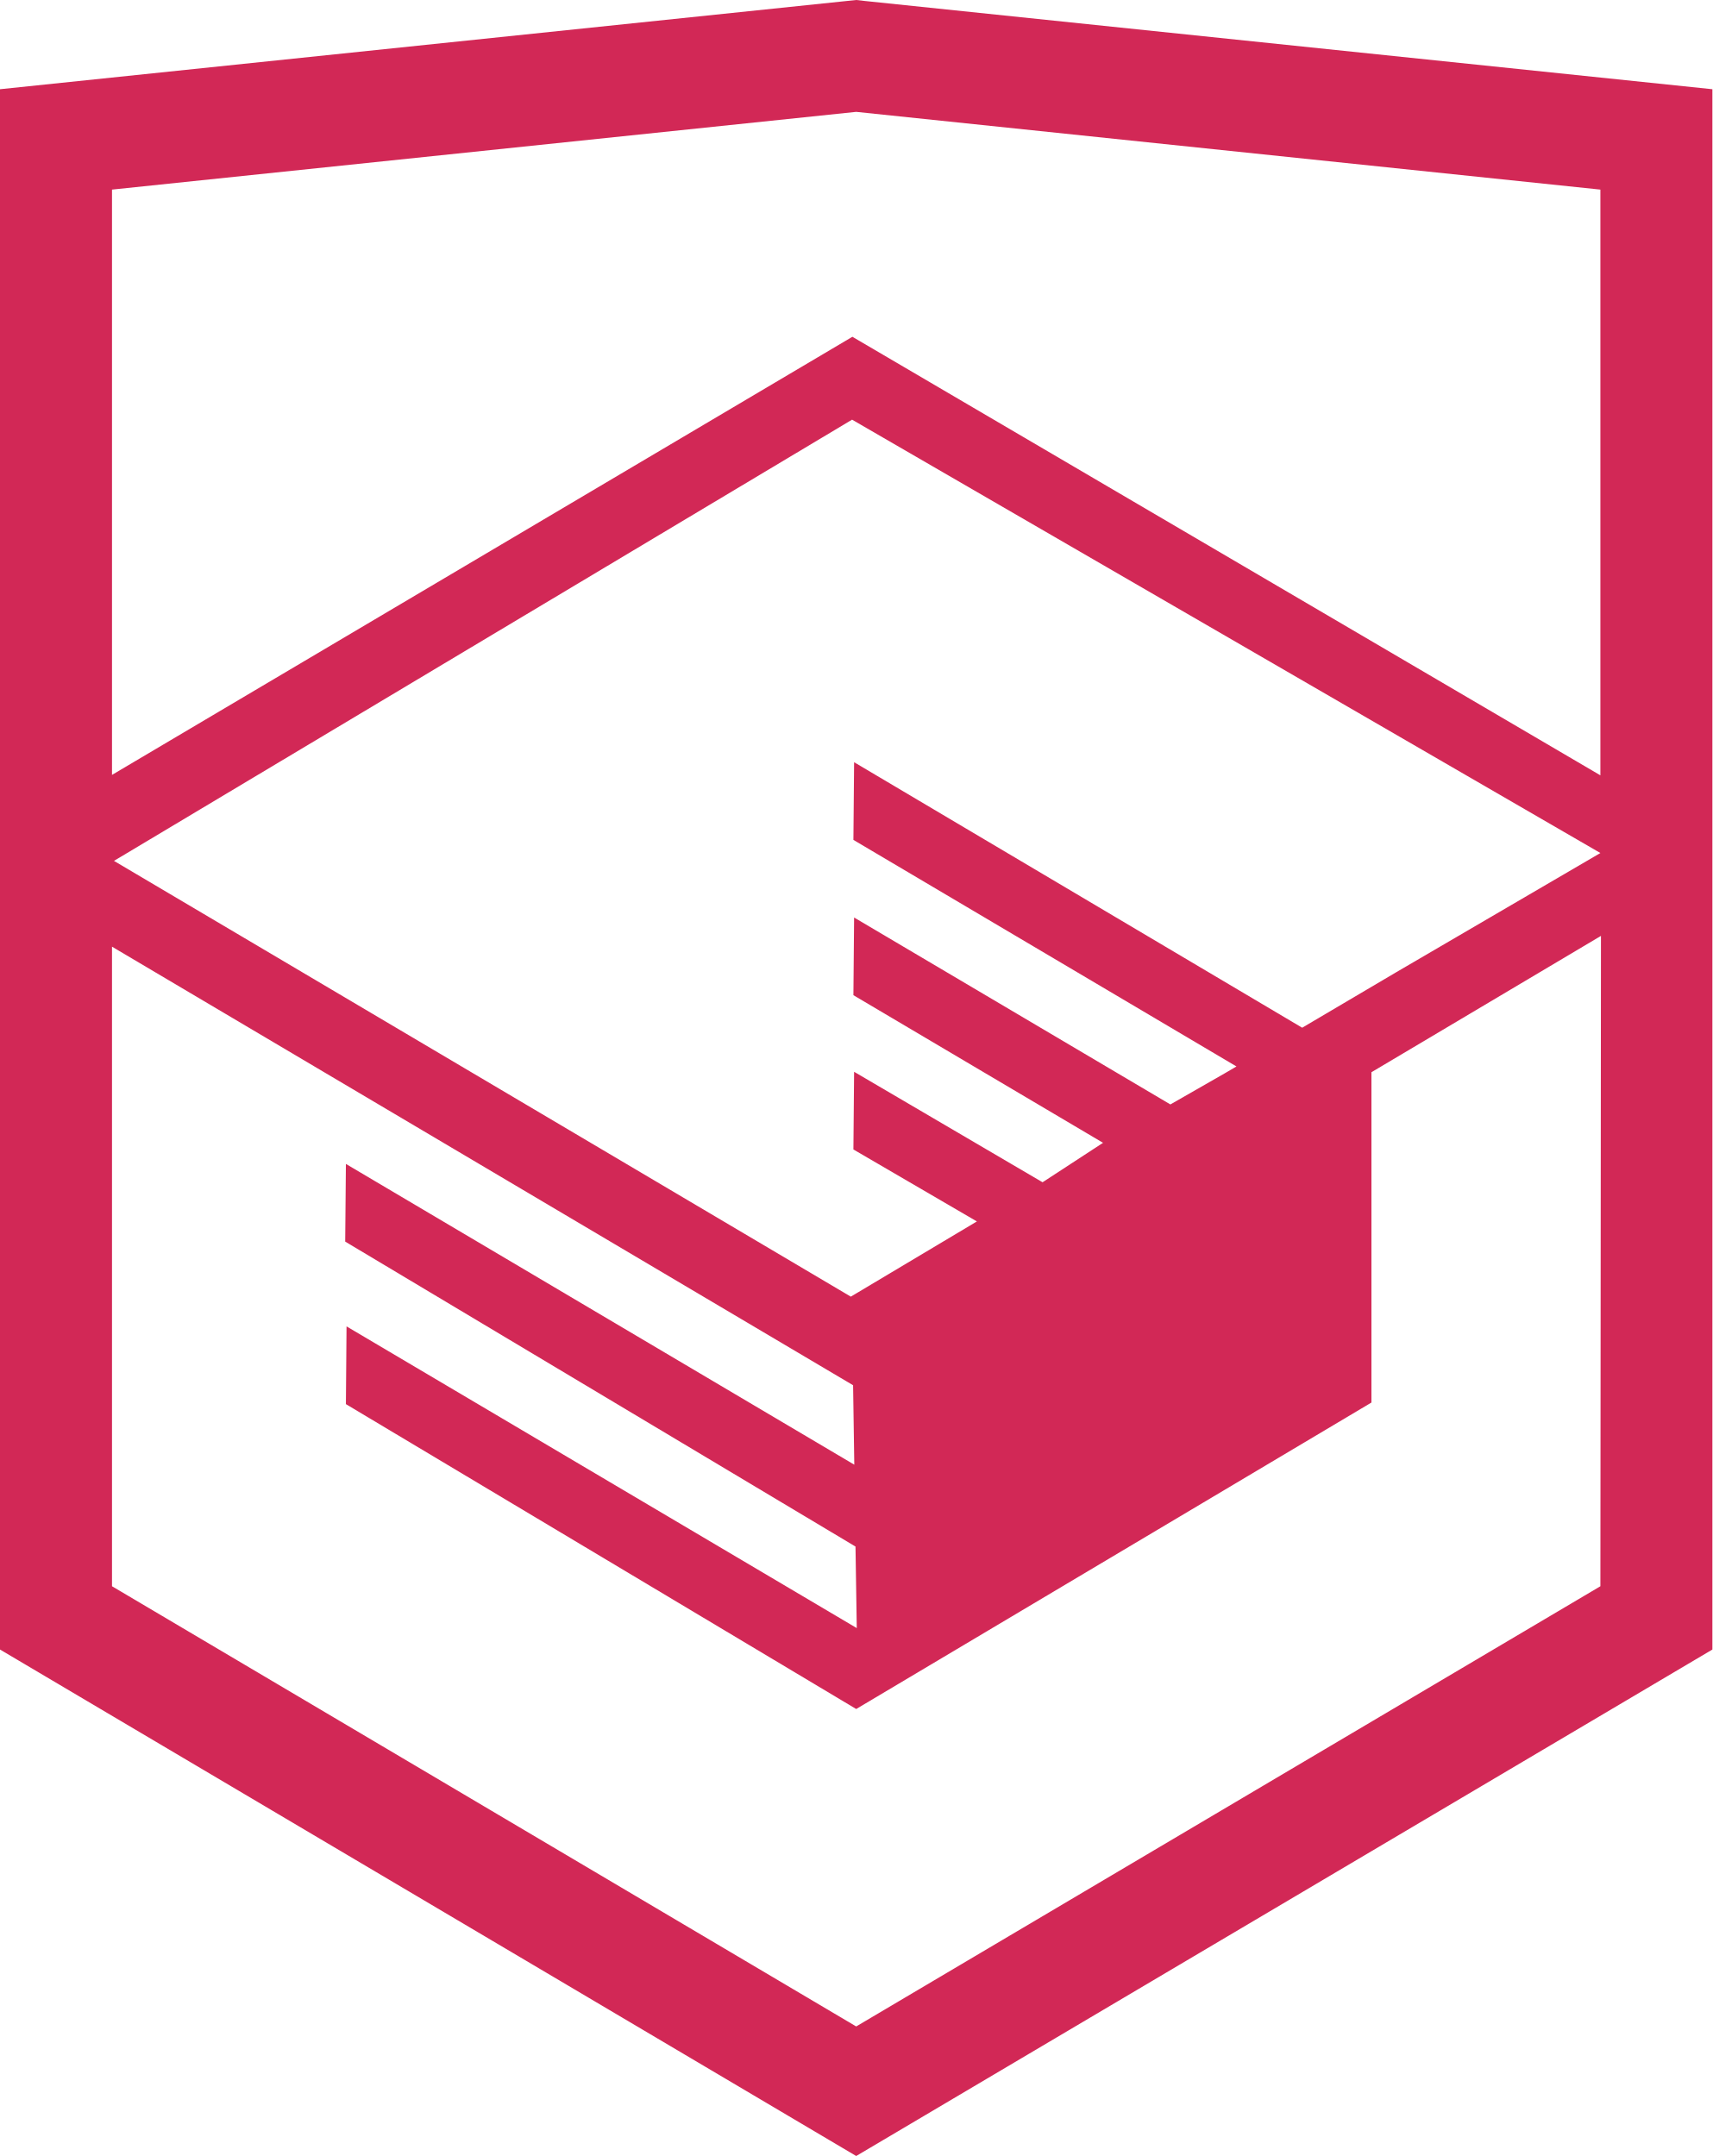
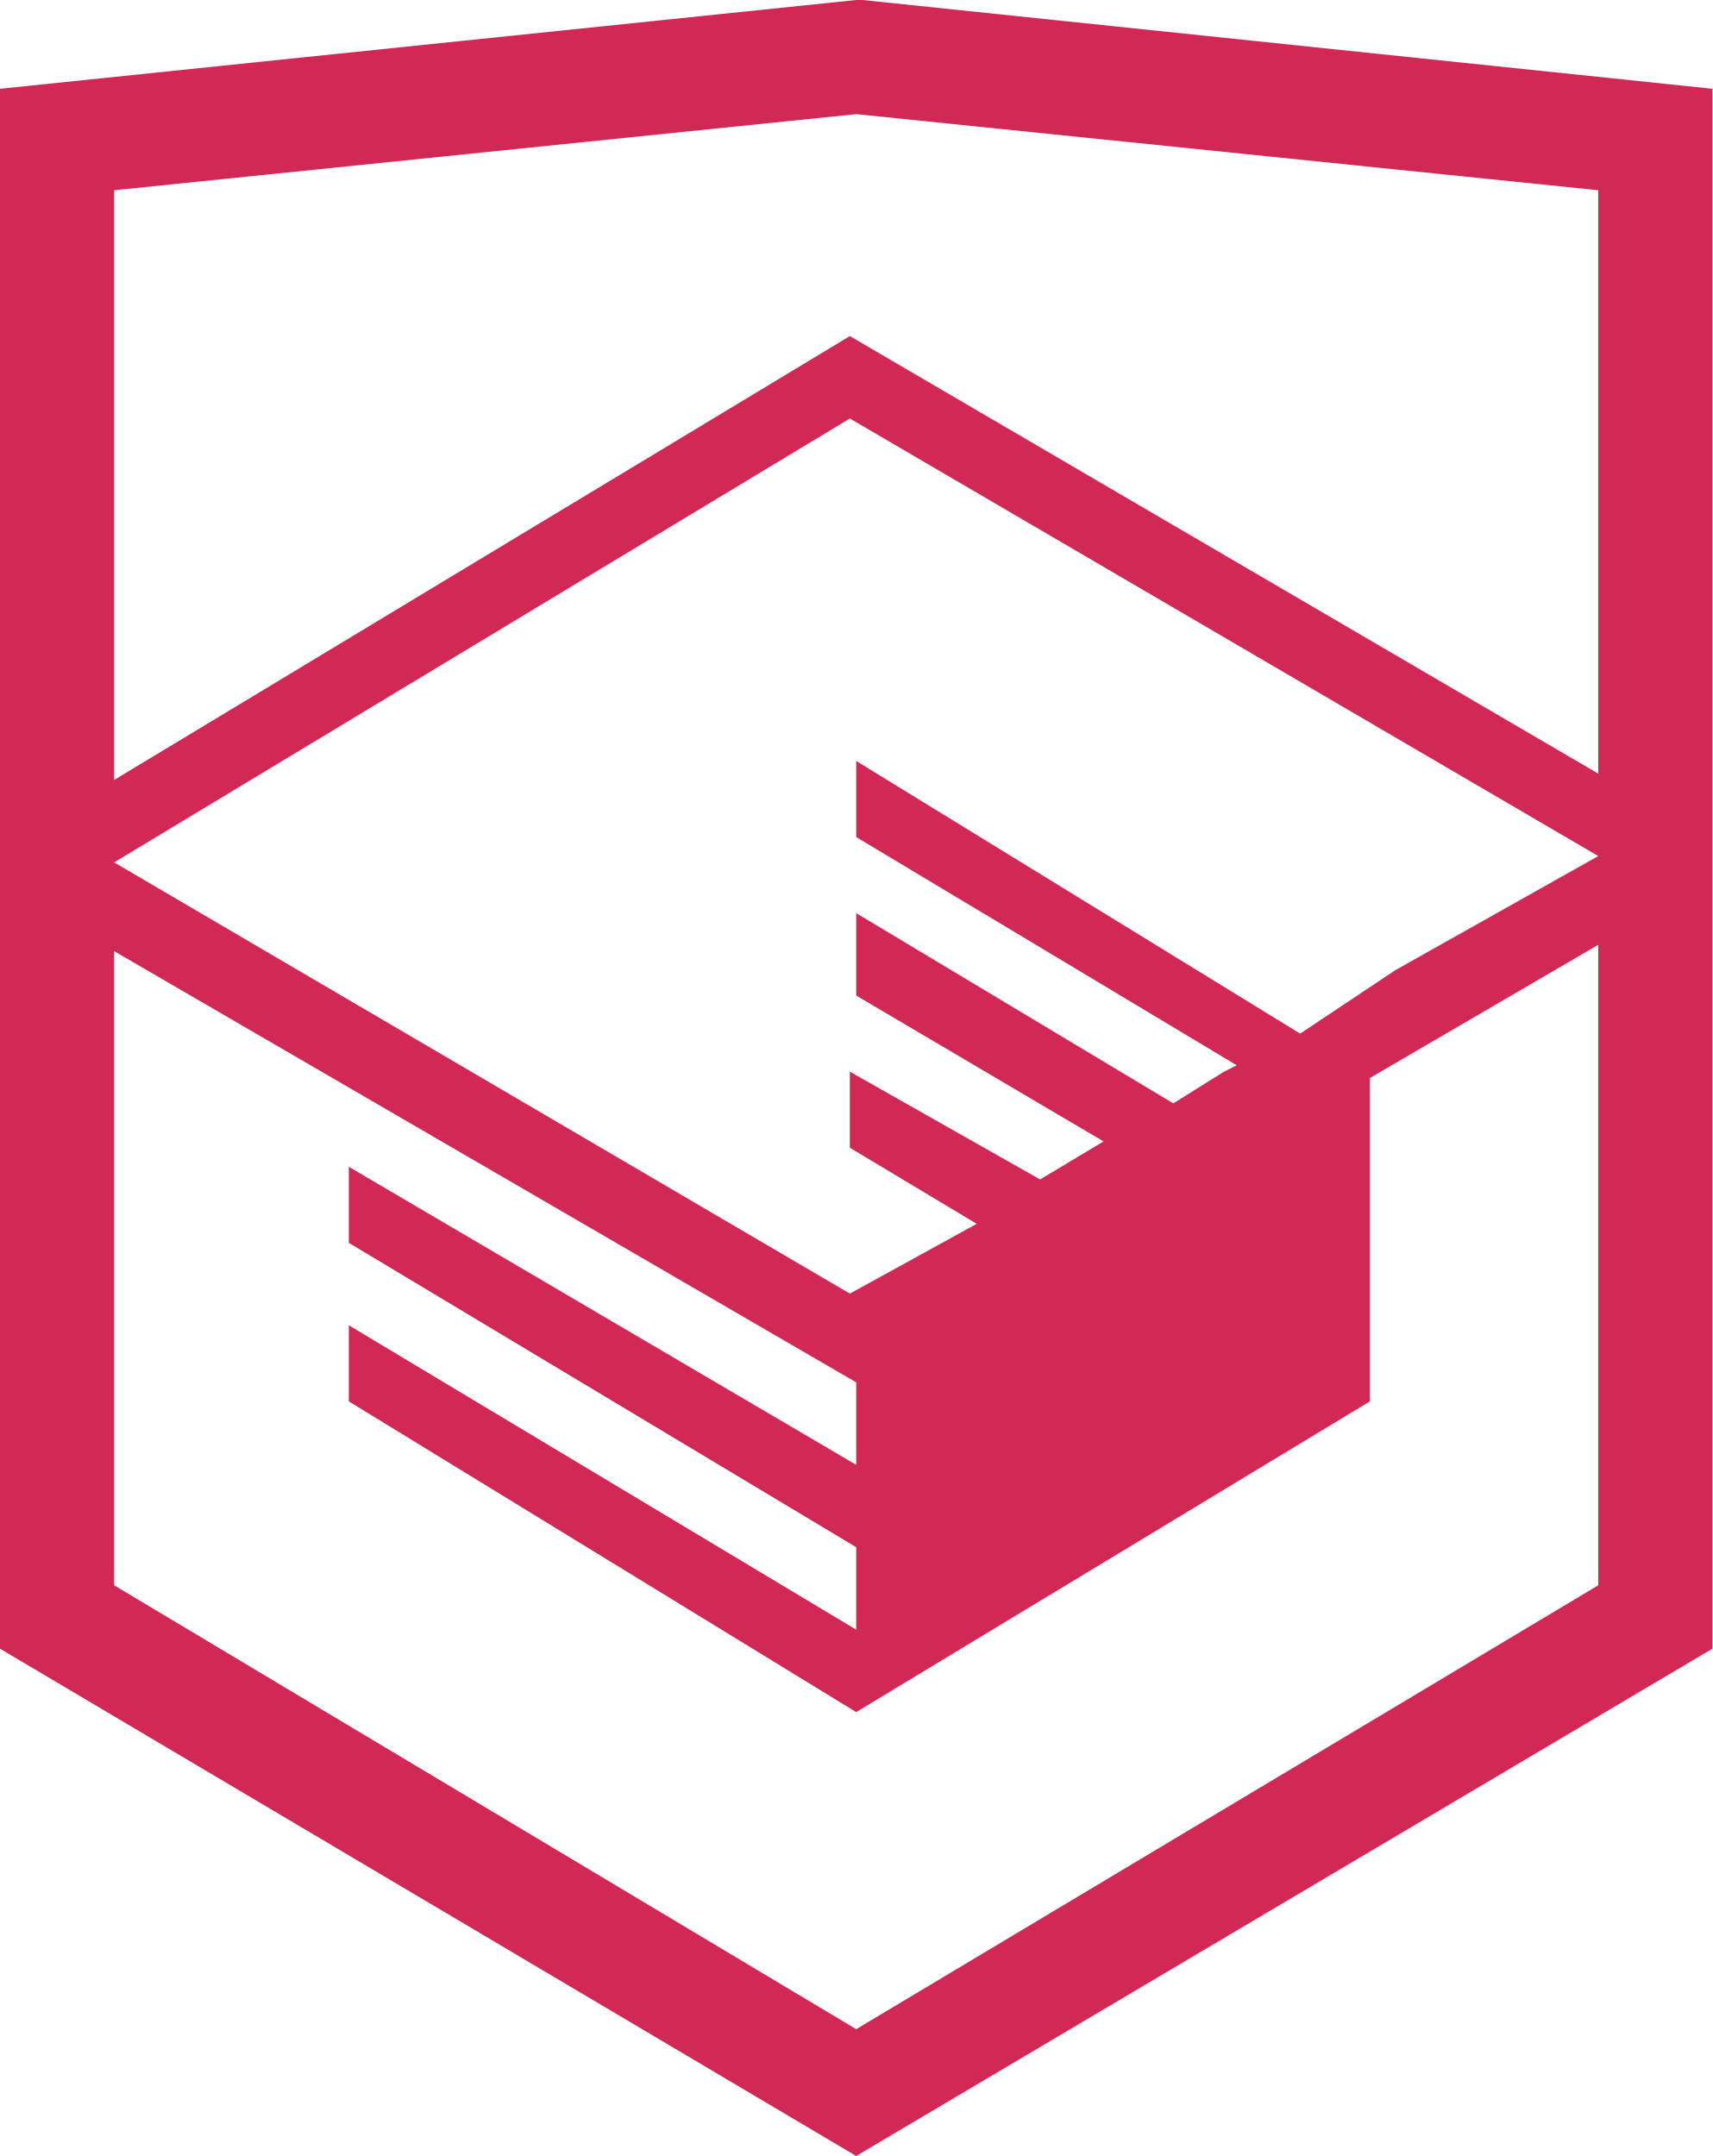
- <svg xmlns="http://www.w3.org/2000/svg" width="27" height="34" viewBox="0 0 27 34" fill="none">
-   <path d="M13.643 0.016L13.5 0L0 1.407V26.013L13.5 34L27 26.013V1.407L13.643 0.016ZM25.234 25.015L13.5 31.957L1.766 25.015V14.929L13.451 21.845L13.47 23.098L5.454 18.355L5.443 19.58L13.489 24.389L13.509 25.675L5.464 20.917L5.454 22.143L13.5 26.951L21.624 22.118V20.893V16.909L25.243 14.759L25.234 25.015ZM25.234 13.452L22.015 15.332L20.532 16.207L13.467 12.02L13.456 13.245L19.496 16.818L19.443 16.849L19.313 16.925L18.454 17.417L13.467 14.469L13.456 15.694L17.392 18.022L16.459 18.631L16.438 18.644L13.467 16.902L13.456 18.127L15.403 19.262L13.415 20.448L1.797 13.576L13.435 6.618L25.234 13.452ZM25.234 12.227L13.44 5.311L1.766 12.22V2.99L13.5 1.764L25.234 2.99V12.227Z" fill="#D22856" />
+ <svg xmlns="http://www.w3.org/2000/svg" width="27" height="34" fill="none">
+   <path d="M13.6 0h-.1L0 1.4V26l13.5 8L27 26V1.4L13.6 0zm11.6 25l-11.7 7-11.7-7V15l11.7 6.8v1.3l-8-4.7v1.2l8 4.8v1.3l-8-4.8v1.2l8 4.9 8.1-4.9V17l3.6-2.1V25zm0-11.5L22 15.3l-1.5 1-7-4.3v1.2l6 3.6-.2.1-.8.5-5-3v1.3l3.9 2.3-1 .6-3-1.7v1.2l2 1.2-2 1.1-11.6-6.8 11.6-7 11.8 6.9zm0-1.3L13.4 5.3l-11.6 7V3l11.7-1.2L25.2 3v9.2z" fill="#D22856" />
</svg>
